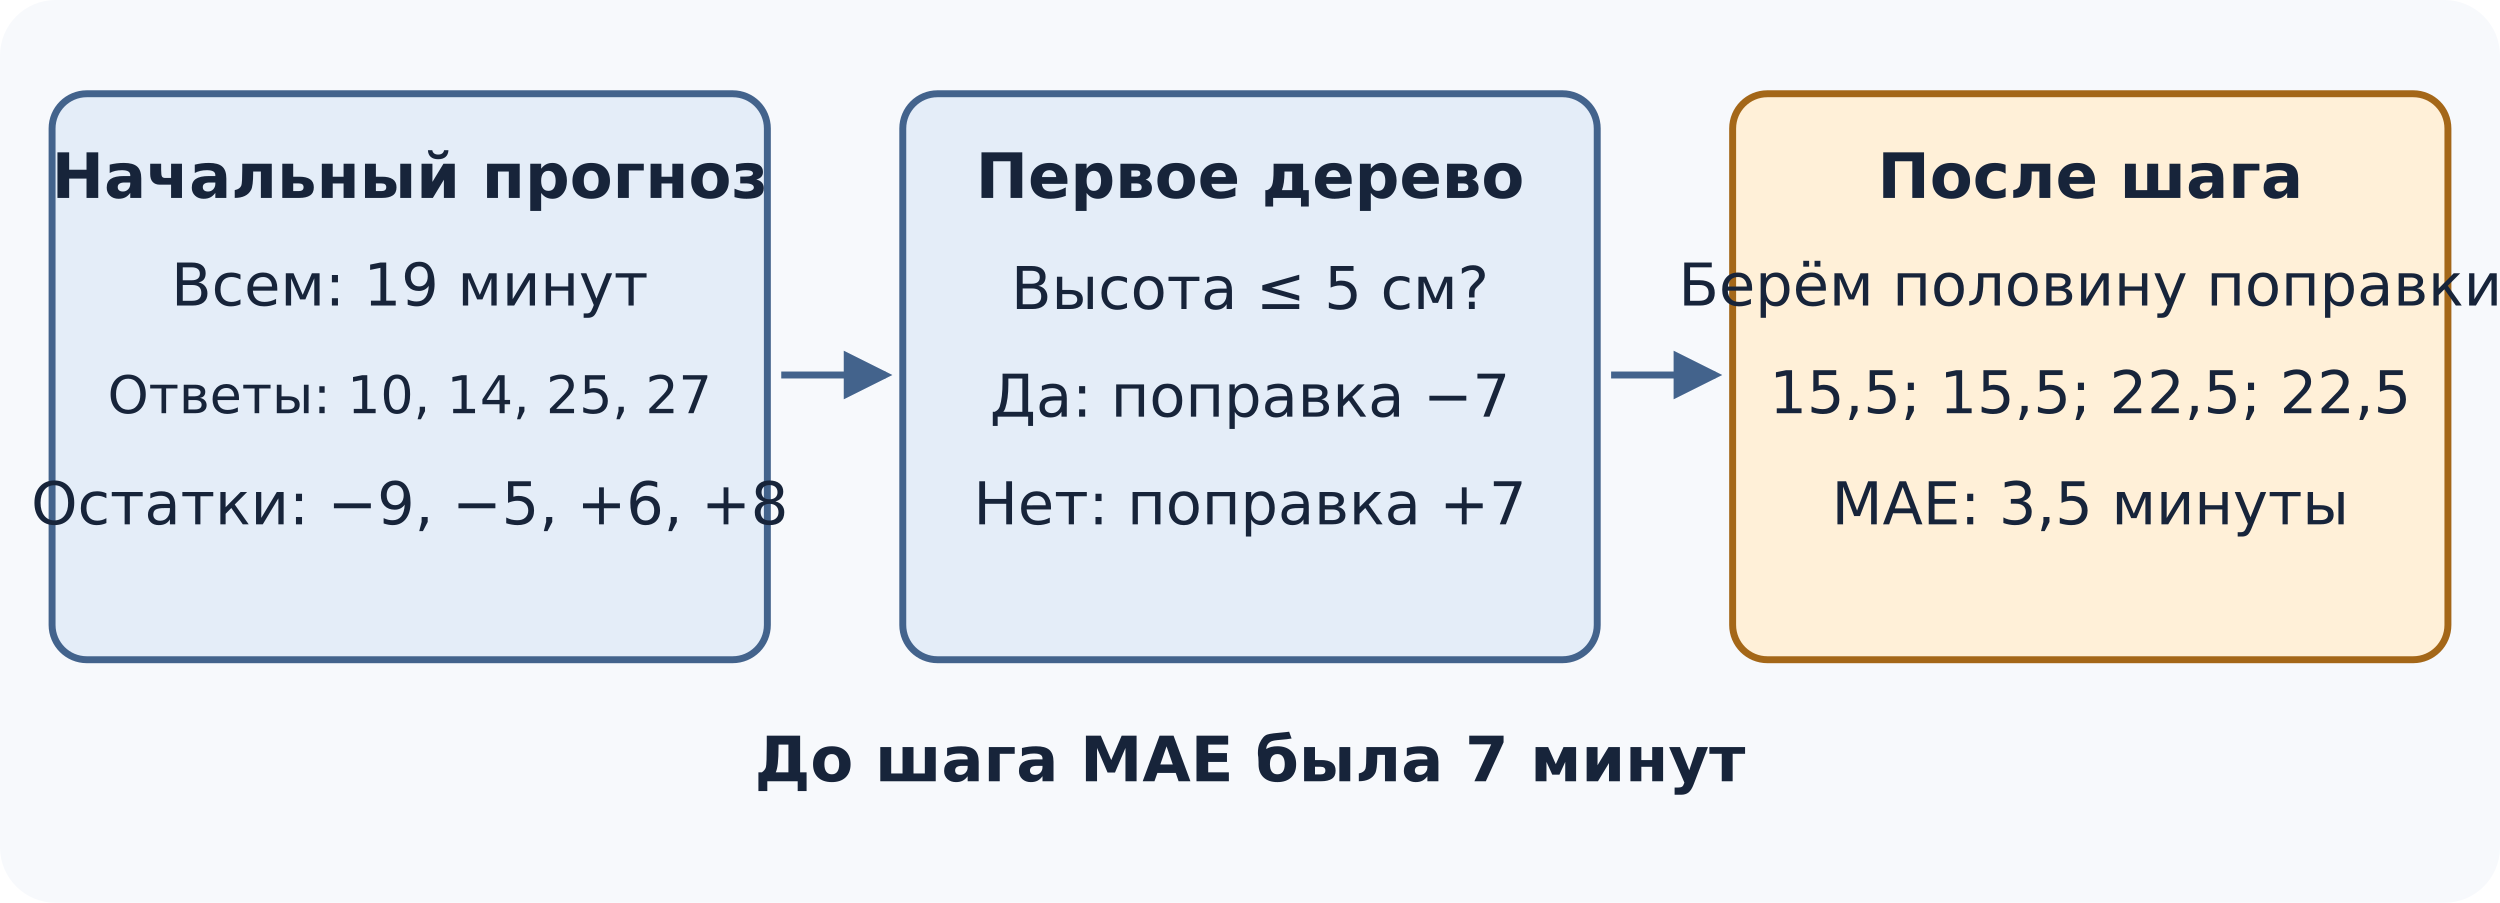
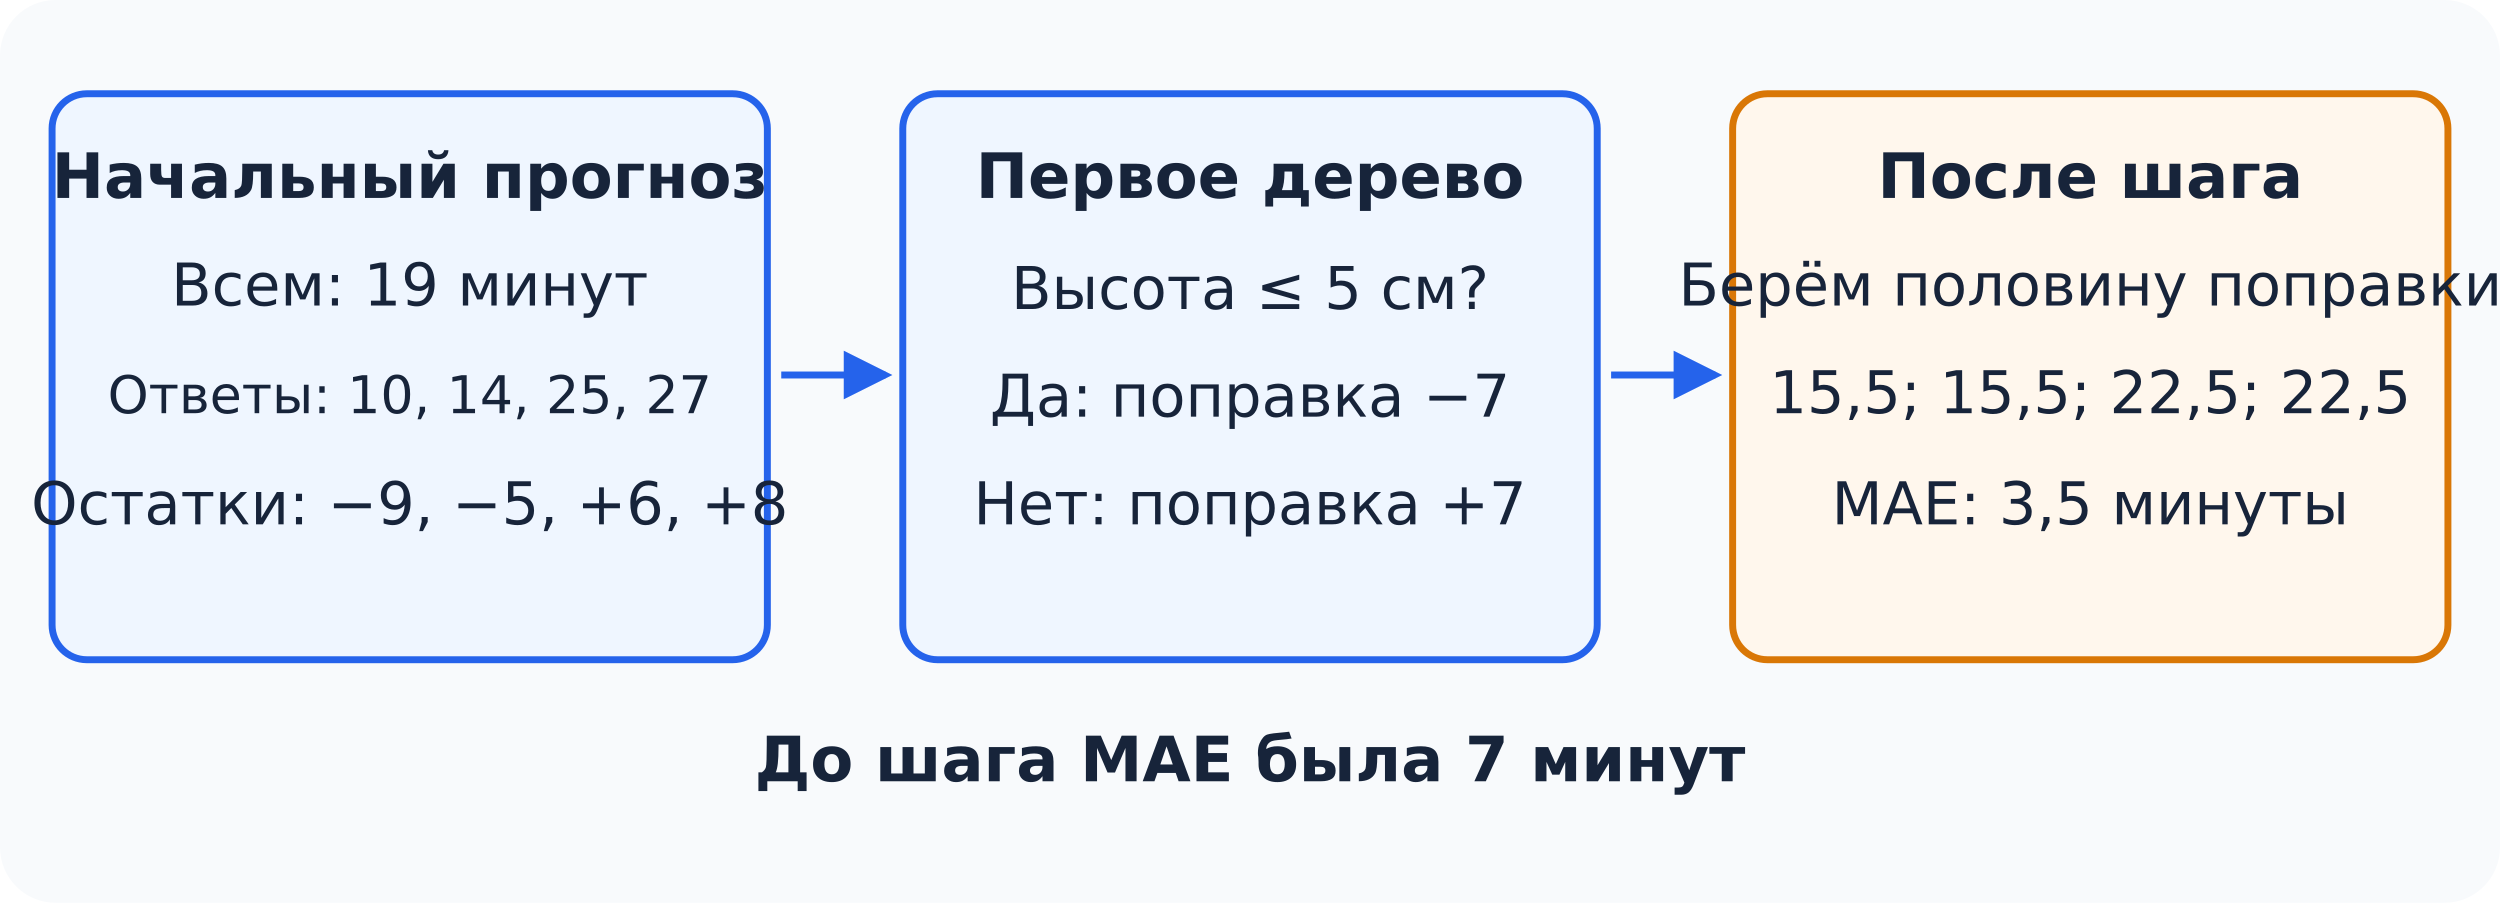
<svg xmlns="http://www.w3.org/2000/svg" viewBox="0 0 720 260" role="img" aria-labelledby="title desc">
  <defs>
    <marker id="arrow" markerWidth="7" markerHeight="7" refX="6" refY="3.5" orient="auto">
-       <path d="M0 0 L7 3.5 L0 7 Z" fill="#43638c" />
+       <path d="M0 0 L7 3.5 L0 7 Z" fill="#2563eb" />
    </marker>
  </defs>
-   <style>text{font-family:'DejaVu Sans',Arial,sans-serif;fill:#17243a;text-anchor:middle}.head{font-size:18px;font-weight:700}.body{font-size:17px}.small{font-size:15px}.box{fill:#e4edf8;stroke:#43638c;stroke-width:2}.warm{fill:#fff0d8;stroke:#a46718;stroke-width:2}.line{stroke:#43638c;stroke-width:2;fill:none;marker-end:url(#arrow)}</style>
-   <rect width="720" height="260" rx="16" fill="#f7f9fc" />
+   <style>text{font-family:'DejaVu Sans',Arial,sans-serif;fill:#17243a;text-anchor:middle}.head{font-size:18px;font-weight:700}.body{font-size:17px}.small{font-size:15px}.box{fill:#eff6ff;stroke:#2563eb;stroke-width:2}.warm{fill:#fff7ed;stroke:#d97706;stroke-width:2}.line{stroke:#2563eb;stroke-width:2;fill:none;marker-end:url(#arrow)}</style>
+   <rect width="720" height="260" rx="16" fill="#f8fafc" />
  <rect x="15" y="27" width="206" height="163" rx="10" class="box" />
  <text x="118" y="57" class="head">Начальный прогноз</text>
  <text x="118" y="88" class="body">Всем: 19 минут</text>
  <text x="118" y="119" class="small">Ответы: 10, 14, 25, 27</text>
  <text x="118" y="151" class="body">Остатки: −9, −5, +6, +8</text>
  <path d="M225 108 L255 108" class="line" />
  <rect x="260" y="27" width="200" height="163" rx="10" class="box" />
  <text x="360" y="57" class="head">Первое дерево</text>
  <text x="360" y="89" class="body">Высота ≤ 5 см?</text>
  <text x="360" y="120" class="body">Да: поправка −7</text>
  <text x="360" y="151" class="body">Нет: поправка +7</text>
  <path d="M464 108 L494 108" class="line" />
  <rect x="499" y="27" width="206" height="163" rx="10" class="warm" />
  <text x="602" y="57" class="head">После шага</text>
  <text x="602" y="88" class="body">Берём половину поправки</text>
  <text x="602" y="119" class="body">15,5; 15,5; 22,5; 22,5</text>
  <text x="602" y="151" class="body">MAE: 3,5 минуты</text>
  <text x="360" y="225" class="head">До шага MAE была 7 минут</text>
</svg>
